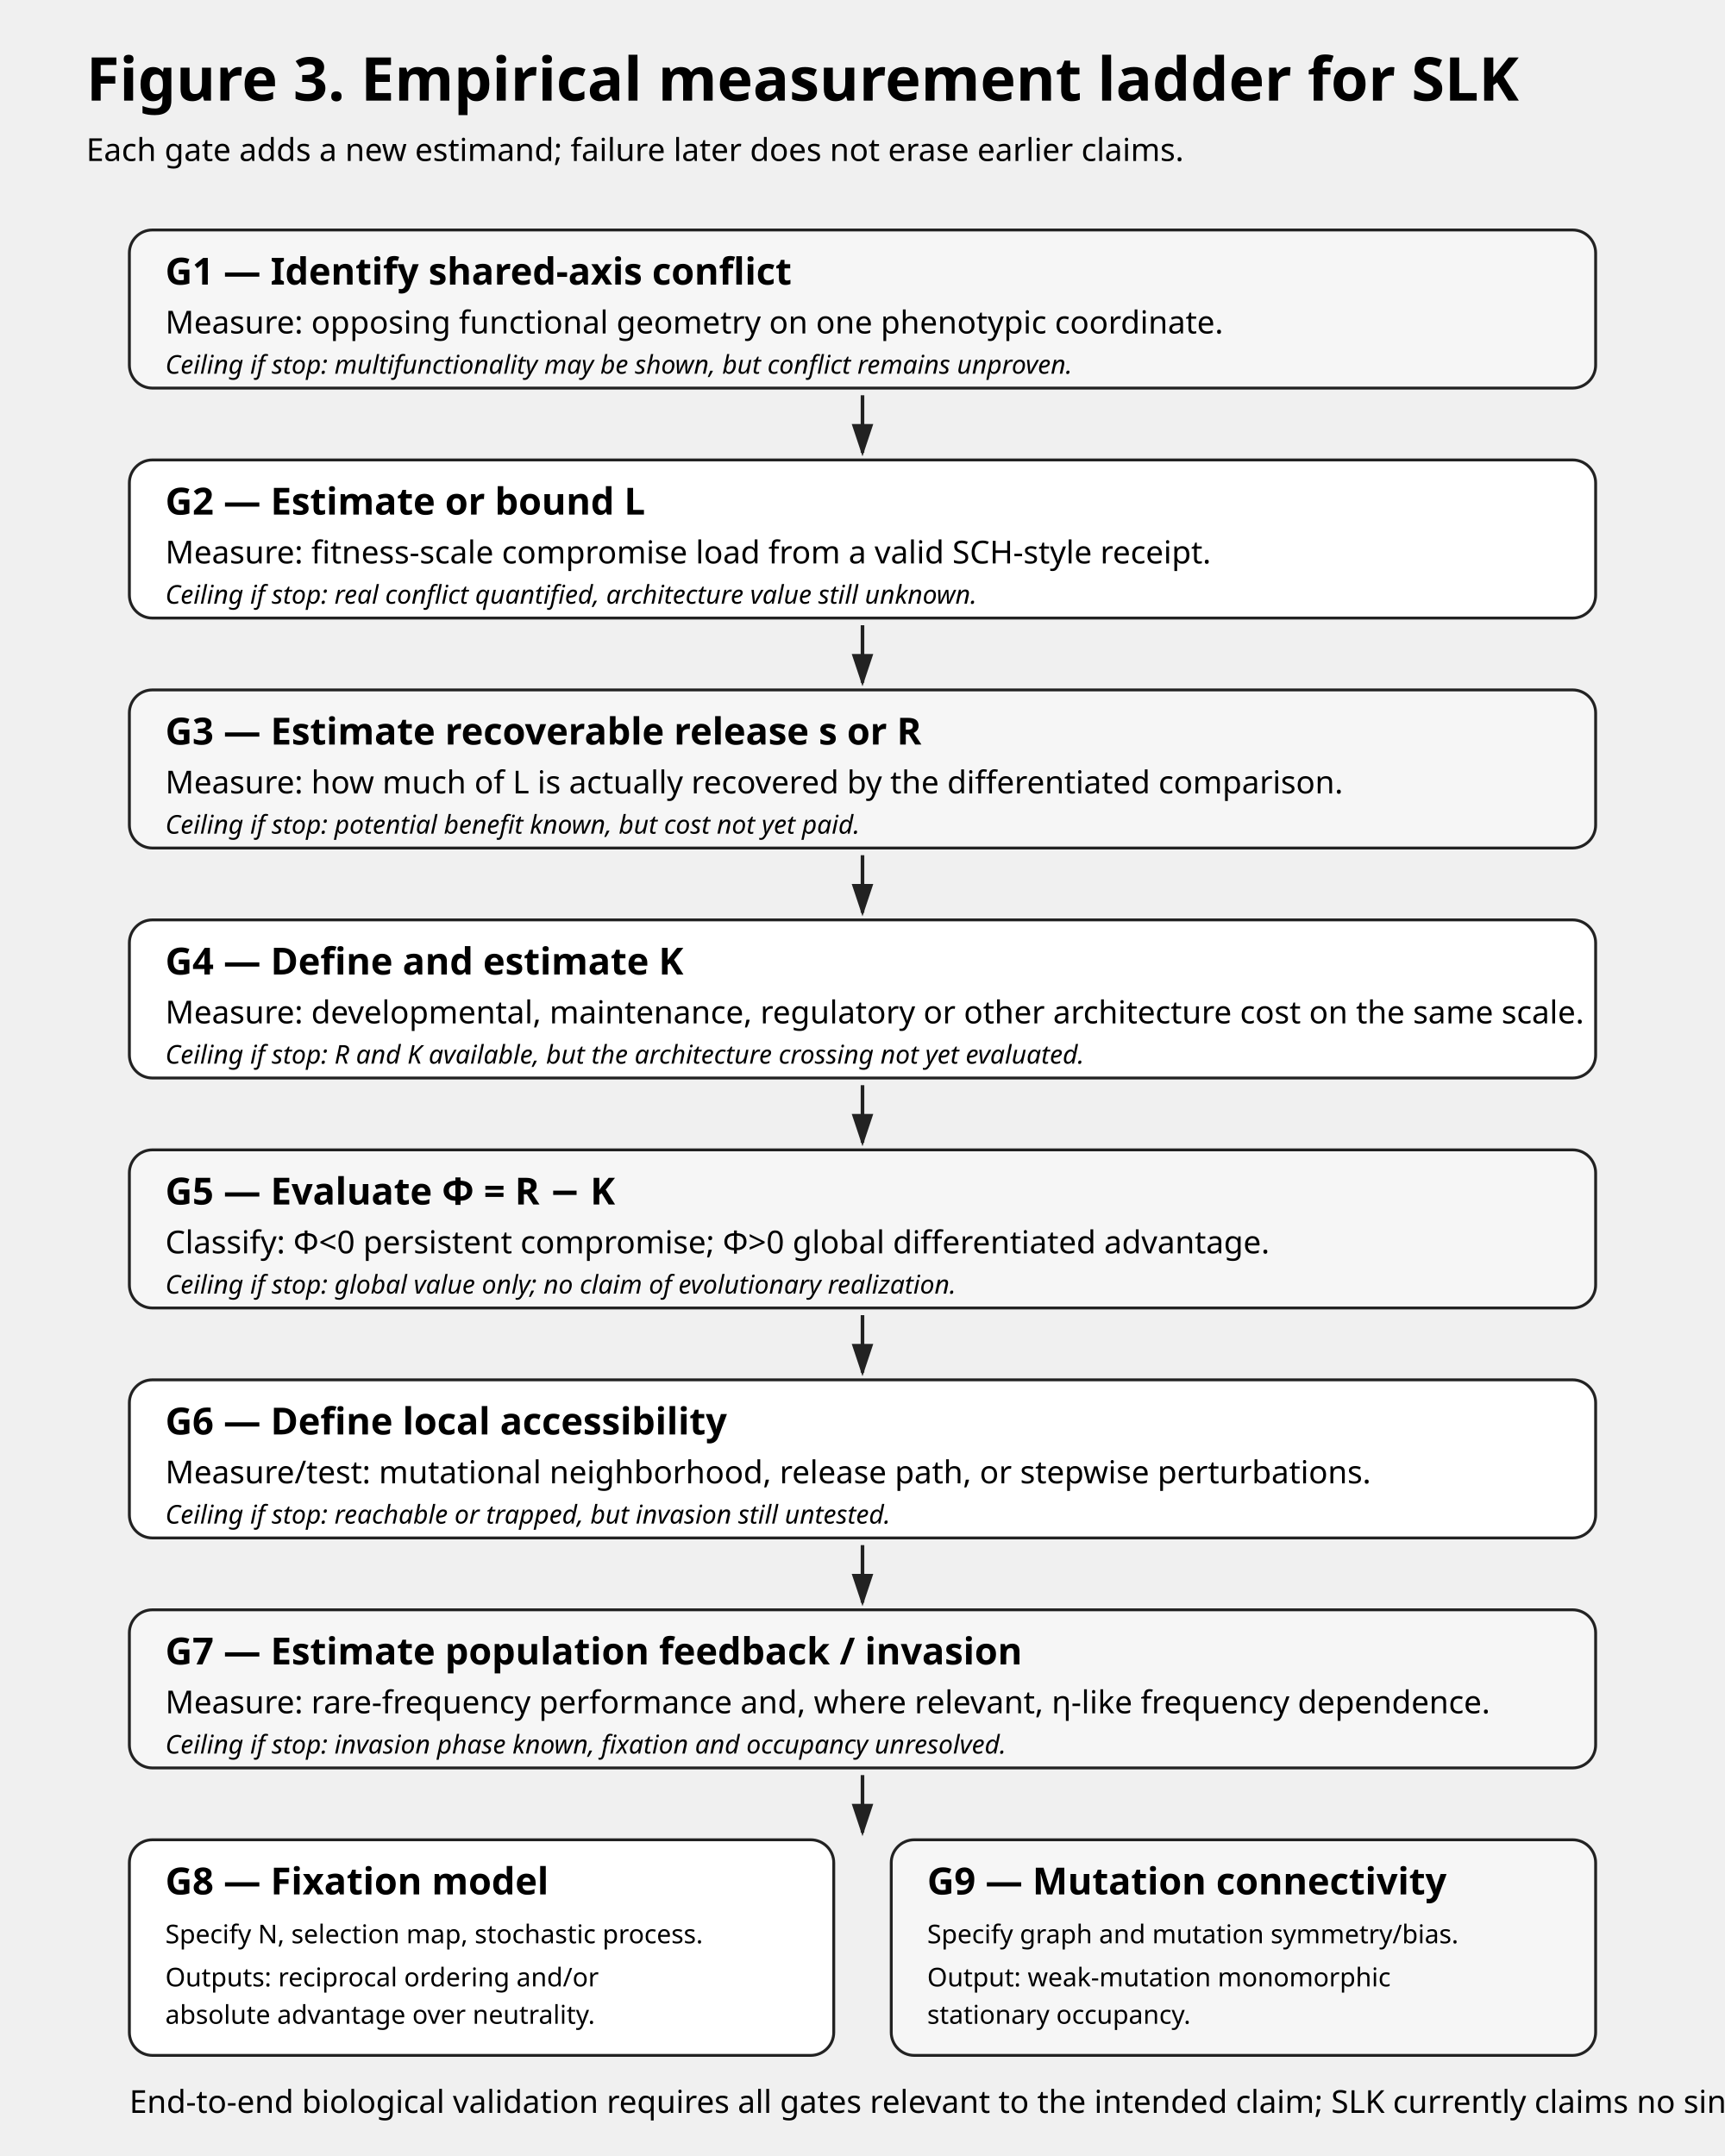
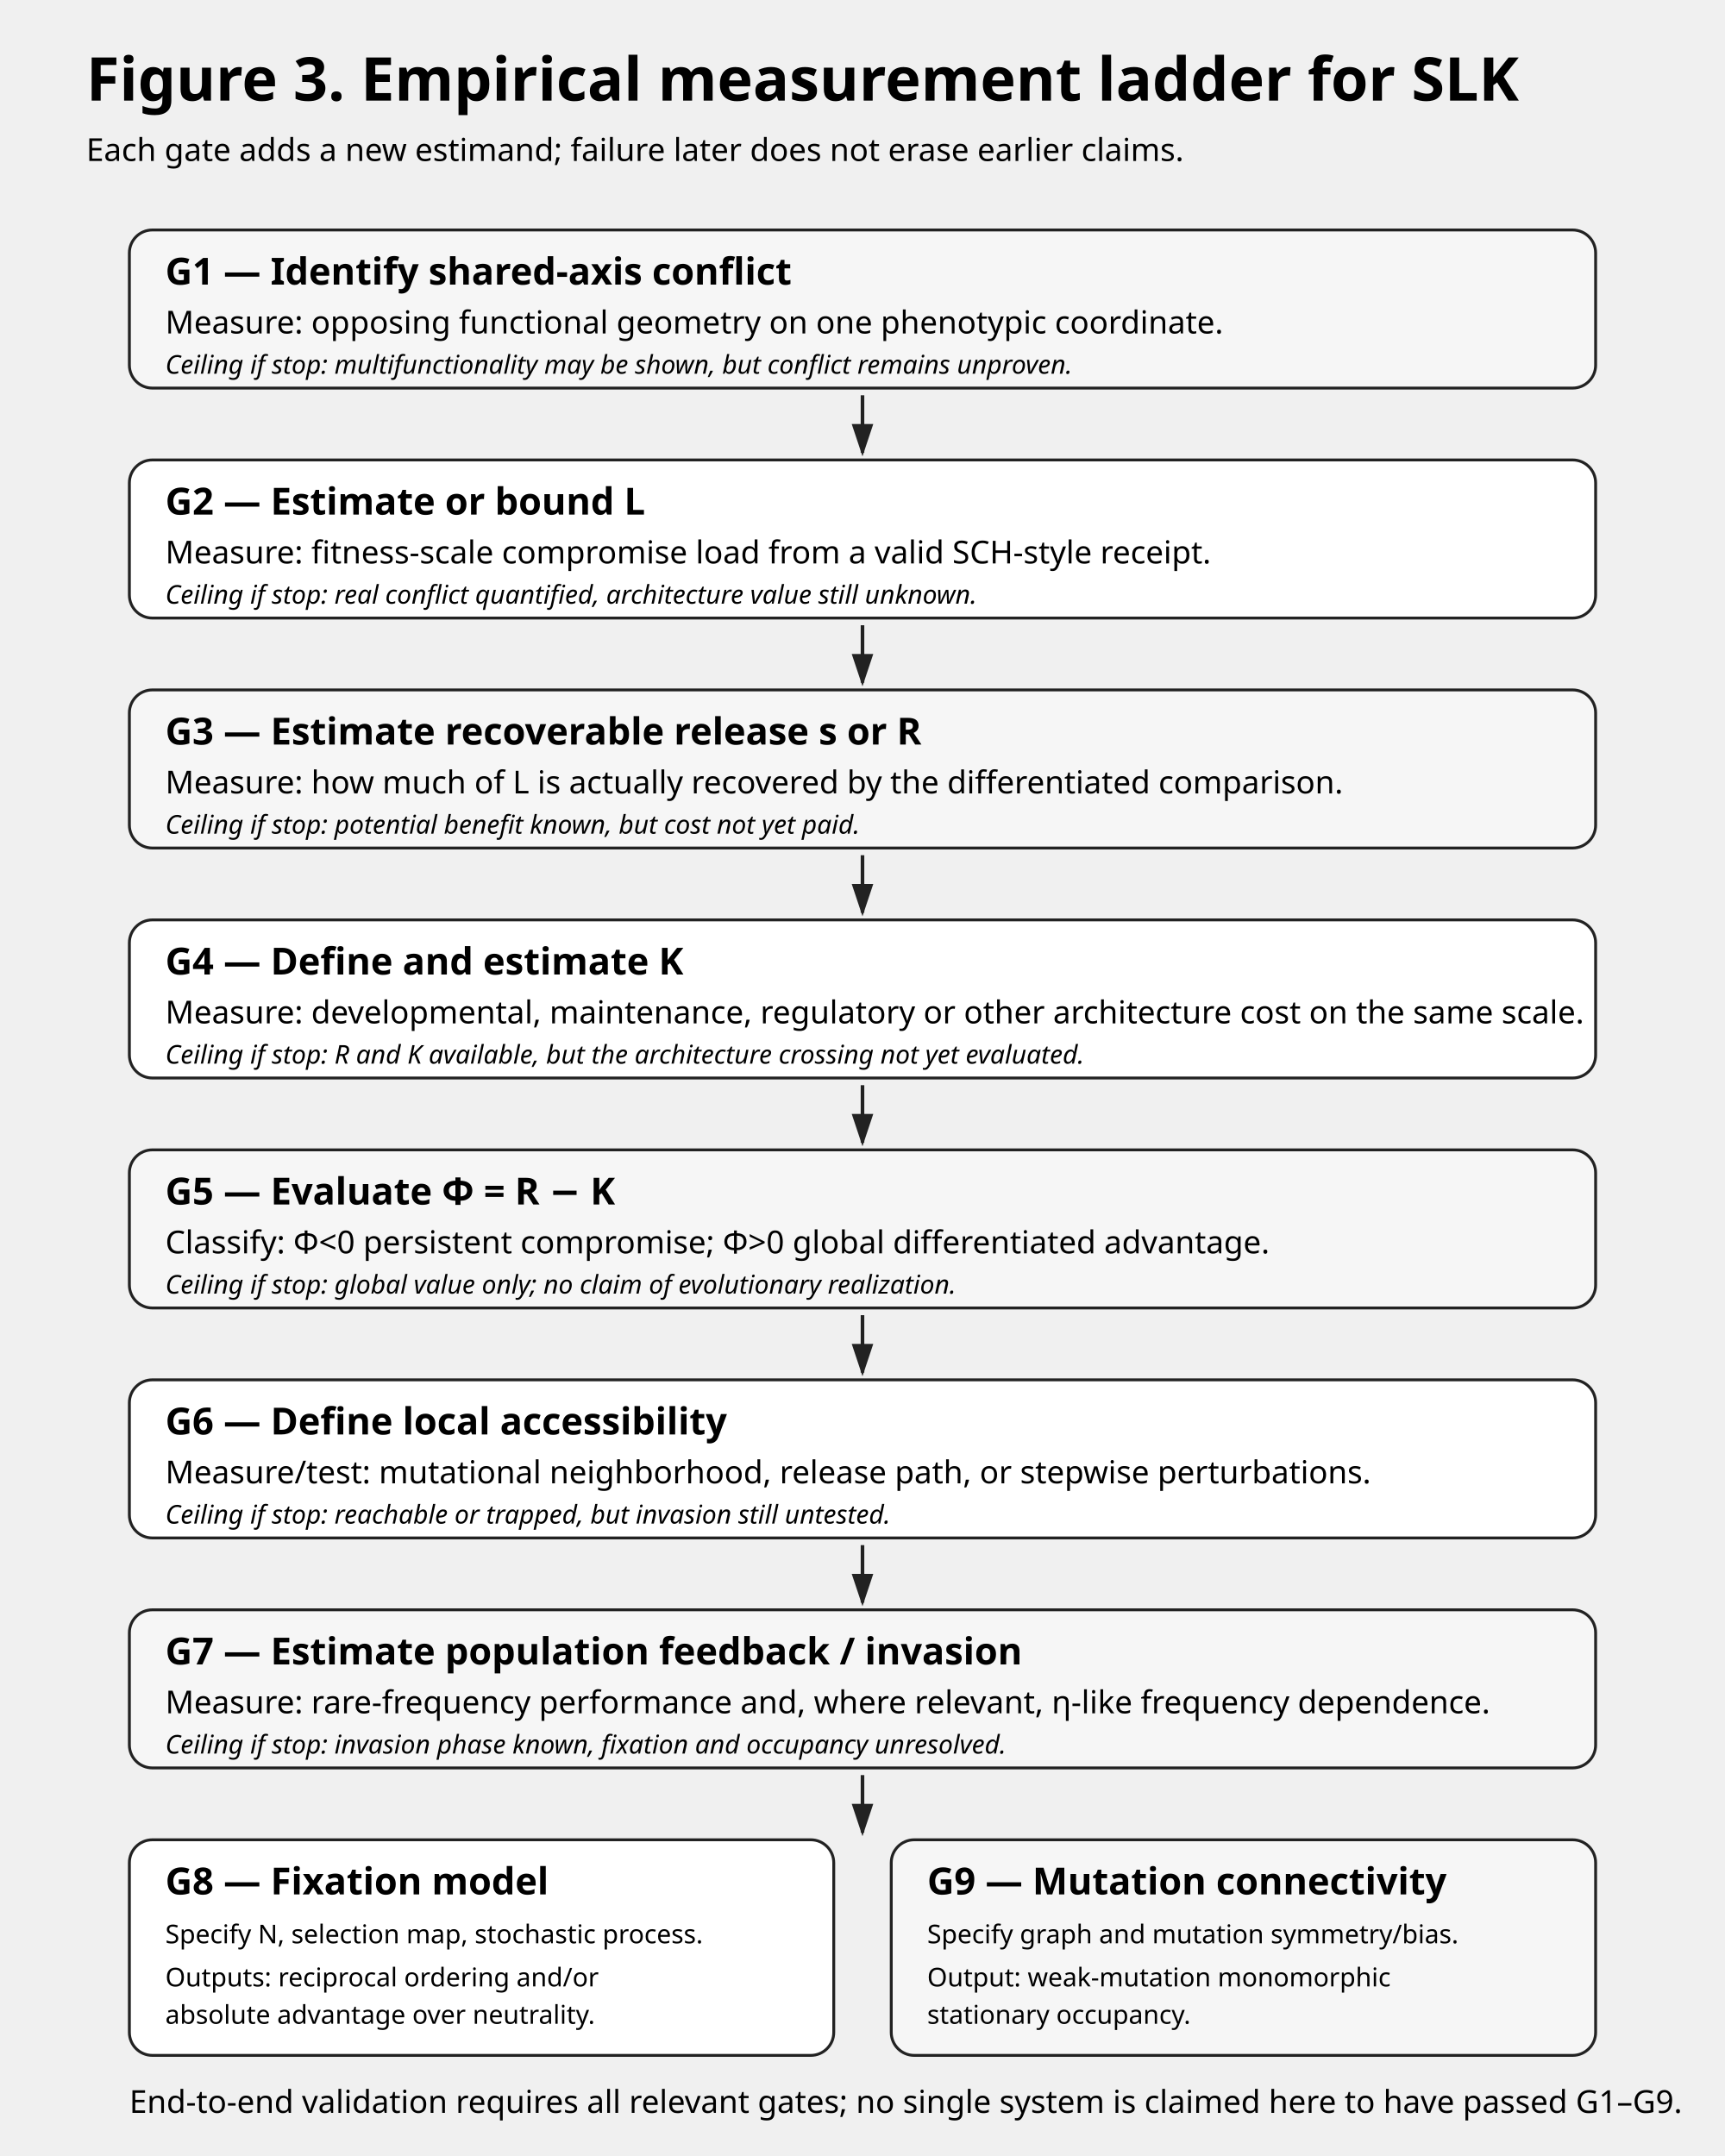
<svg xmlns="http://www.w3.org/2000/svg" width="1200" height="1500" viewBox="0 0 1200 1500">
  <style>
    .title{font:700 42px sans-serif}.sub{font:600 26px sans-serif}.txt{font:22px sans-serif}.small{font:18px sans-serif}.box{fill:white;stroke:#222;stroke-width:2}.gate{fill:#f6f6f6;stroke:#222;stroke-width:2}.arrow{stroke:#222;stroke-width:2.5;marker-end:url(#a)}.ceiling{font:18px sans-serif;font-style:italic}
  </style>
  <defs>
    <marker id="a" markerWidth="10" markerHeight="10" refX="8" refY="3" orient="auto">
      <path d="M0,0 L0,6 L9,3 z" fill="#222" />
    </marker>
  </defs>
  <text x="60" y="70" class="title">Figure 3. Empirical measurement ladder for SLK</text>
  <text x="60" y="112" class="txt">Each gate adds a new estimand; failure later does not erase earlier claims.</text>
  <g transform="translate(90,160)">
    <rect x="0" y="0" width="1020" height="110" rx="16" class="gate" />
    <text x="25" y="38" class="sub">G1 — Identify shared-axis conflict</text>
    <text x="25" y="72" class="txt">Measure: opposing functional geometry on one phenotypic coordinate.</text>
    <text x="25" y="100" class="ceiling">Ceiling if stop: multifunctionality may be shown, but conflict remains unproven.</text>
  </g>
  <line x1="600" y1="275" x2="600" y2="315" class="arrow" />
  <g transform="translate(90,320)">
    <rect x="0" y="0" width="1020" height="110" rx="16" class="box" />
    <text x="25" y="38" class="sub">G2 — Estimate or bound L</text>
    <text x="25" y="72" class="txt">Measure: fitness-scale compromise load from a valid SCH-style receipt.</text>
    <text x="25" y="100" class="ceiling">Ceiling if stop: real conflict quantified, architecture value still unknown.</text>
  </g>
  <line x1="600" y1="435" x2="600" y2="475" class="arrow" />
  <g transform="translate(90,480)">
    <rect x="0" y="0" width="1020" height="110" rx="16" class="gate" />
    <text x="25" y="38" class="sub">G3 — Estimate recoverable release s or R</text>
    <text x="25" y="72" class="txt">Measure: how much of L is actually recovered by the differentiated comparison.</text>
    <text x="25" y="100" class="ceiling">Ceiling if stop: potential benefit known, but cost not yet paid.</text>
  </g>
  <line x1="600" y1="595" x2="600" y2="635" class="arrow" />
  <g transform="translate(90,640)">
    <rect x="0" y="0" width="1020" height="110" rx="16" class="box" />
    <text x="25" y="38" class="sub">G4 — Define and estimate K</text>
    <text x="25" y="72" class="txt">Measure: developmental, maintenance, regulatory or other architecture cost on the same scale.</text>
    <text x="25" y="100" class="ceiling">Ceiling if stop: R and K available, but the architecture crossing not yet evaluated.</text>
  </g>
  <line x1="600" y1="755" x2="600" y2="795" class="arrow" />
  <g transform="translate(90,800)">
    <rect x="0" y="0" width="1020" height="110" rx="16" class="gate" />
    <text x="25" y="38" class="sub">G5 — Evaluate Φ = R − K</text>
    <text x="25" y="72" class="txt">Classify: Φ&lt;0 persistent compromise; Φ&gt;0 global differentiated advantage.</text>
    <text x="25" y="100" class="ceiling">Ceiling if stop: global value only; no claim of evolutionary realization.</text>
  </g>
  <line x1="600" y1="915" x2="600" y2="955" class="arrow" />
  <g transform="translate(90,960)">
    <rect x="0" y="0" width="1020" height="110" rx="16" class="box" />
    <text x="25" y="38" class="sub">G6 — Define local accessibility</text>
    <text x="25" y="72" class="txt">Measure/test: mutational neighborhood, release path, or stepwise perturbations.</text>
    <text x="25" y="100" class="ceiling">Ceiling if stop: reachable or trapped, but invasion still untested.</text>
  </g>
  <line x1="600" y1="1075" x2="600" y2="1115" class="arrow" />
  <g transform="translate(90,1120)">
    <rect x="0" y="0" width="1020" height="110" rx="16" class="gate" />
    <text x="25" y="38" class="sub">G7 — Estimate population feedback / invasion</text>
    <text x="25" y="72" class="txt">Measure: rare-frequency performance and, where relevant, η-like frequency dependence.</text>
    <text x="25" y="100" class="ceiling">Ceiling if stop: invasion phase known, fixation and occupancy unresolved.</text>
  </g>
  <line x1="600" y1="1235" x2="600" y2="1275" class="arrow" />
  <g transform="translate(90,1280)">
    <rect x="0" y="0" width="490" height="150" rx="16" class="box" />
    <text x="25" y="38" class="sub">G8 — Fixation model</text>
    <text x="25" y="72" class="small">Specify N, selection map, stochastic process.</text>
    <text x="25" y="102" class="small">Outputs: reciprocal ordering and/or</text>
    <text x="25" y="128" class="small">absolute advantage over neutrality.</text>
  </g>
  <g transform="translate(620,1280)">
    <rect x="0" y="0" width="490" height="150" rx="16" class="gate" />
    <text x="25" y="38" class="sub">G9 — Mutation connectivity</text>
    <text x="25" y="72" class="small">Specify graph and mutation symmetry/bias.</text>
    <text x="25" y="102" class="small">Output: weak-mutation monomorphic</text>
    <text x="25" y="128" class="small">stationary occupancy.</text>
  </g>
-   <text x="90" y="1470" class="txt">End-to-end biological validation requires all gates relevant to the intended claim; SLK currently claims no single system has passed G1–G9.</text>
+   <text x="90" y="1470" class="txt">End-to-end validation requires all relevant gates; no single system is claimed here to have passed G1–G9.</text>
</svg>
